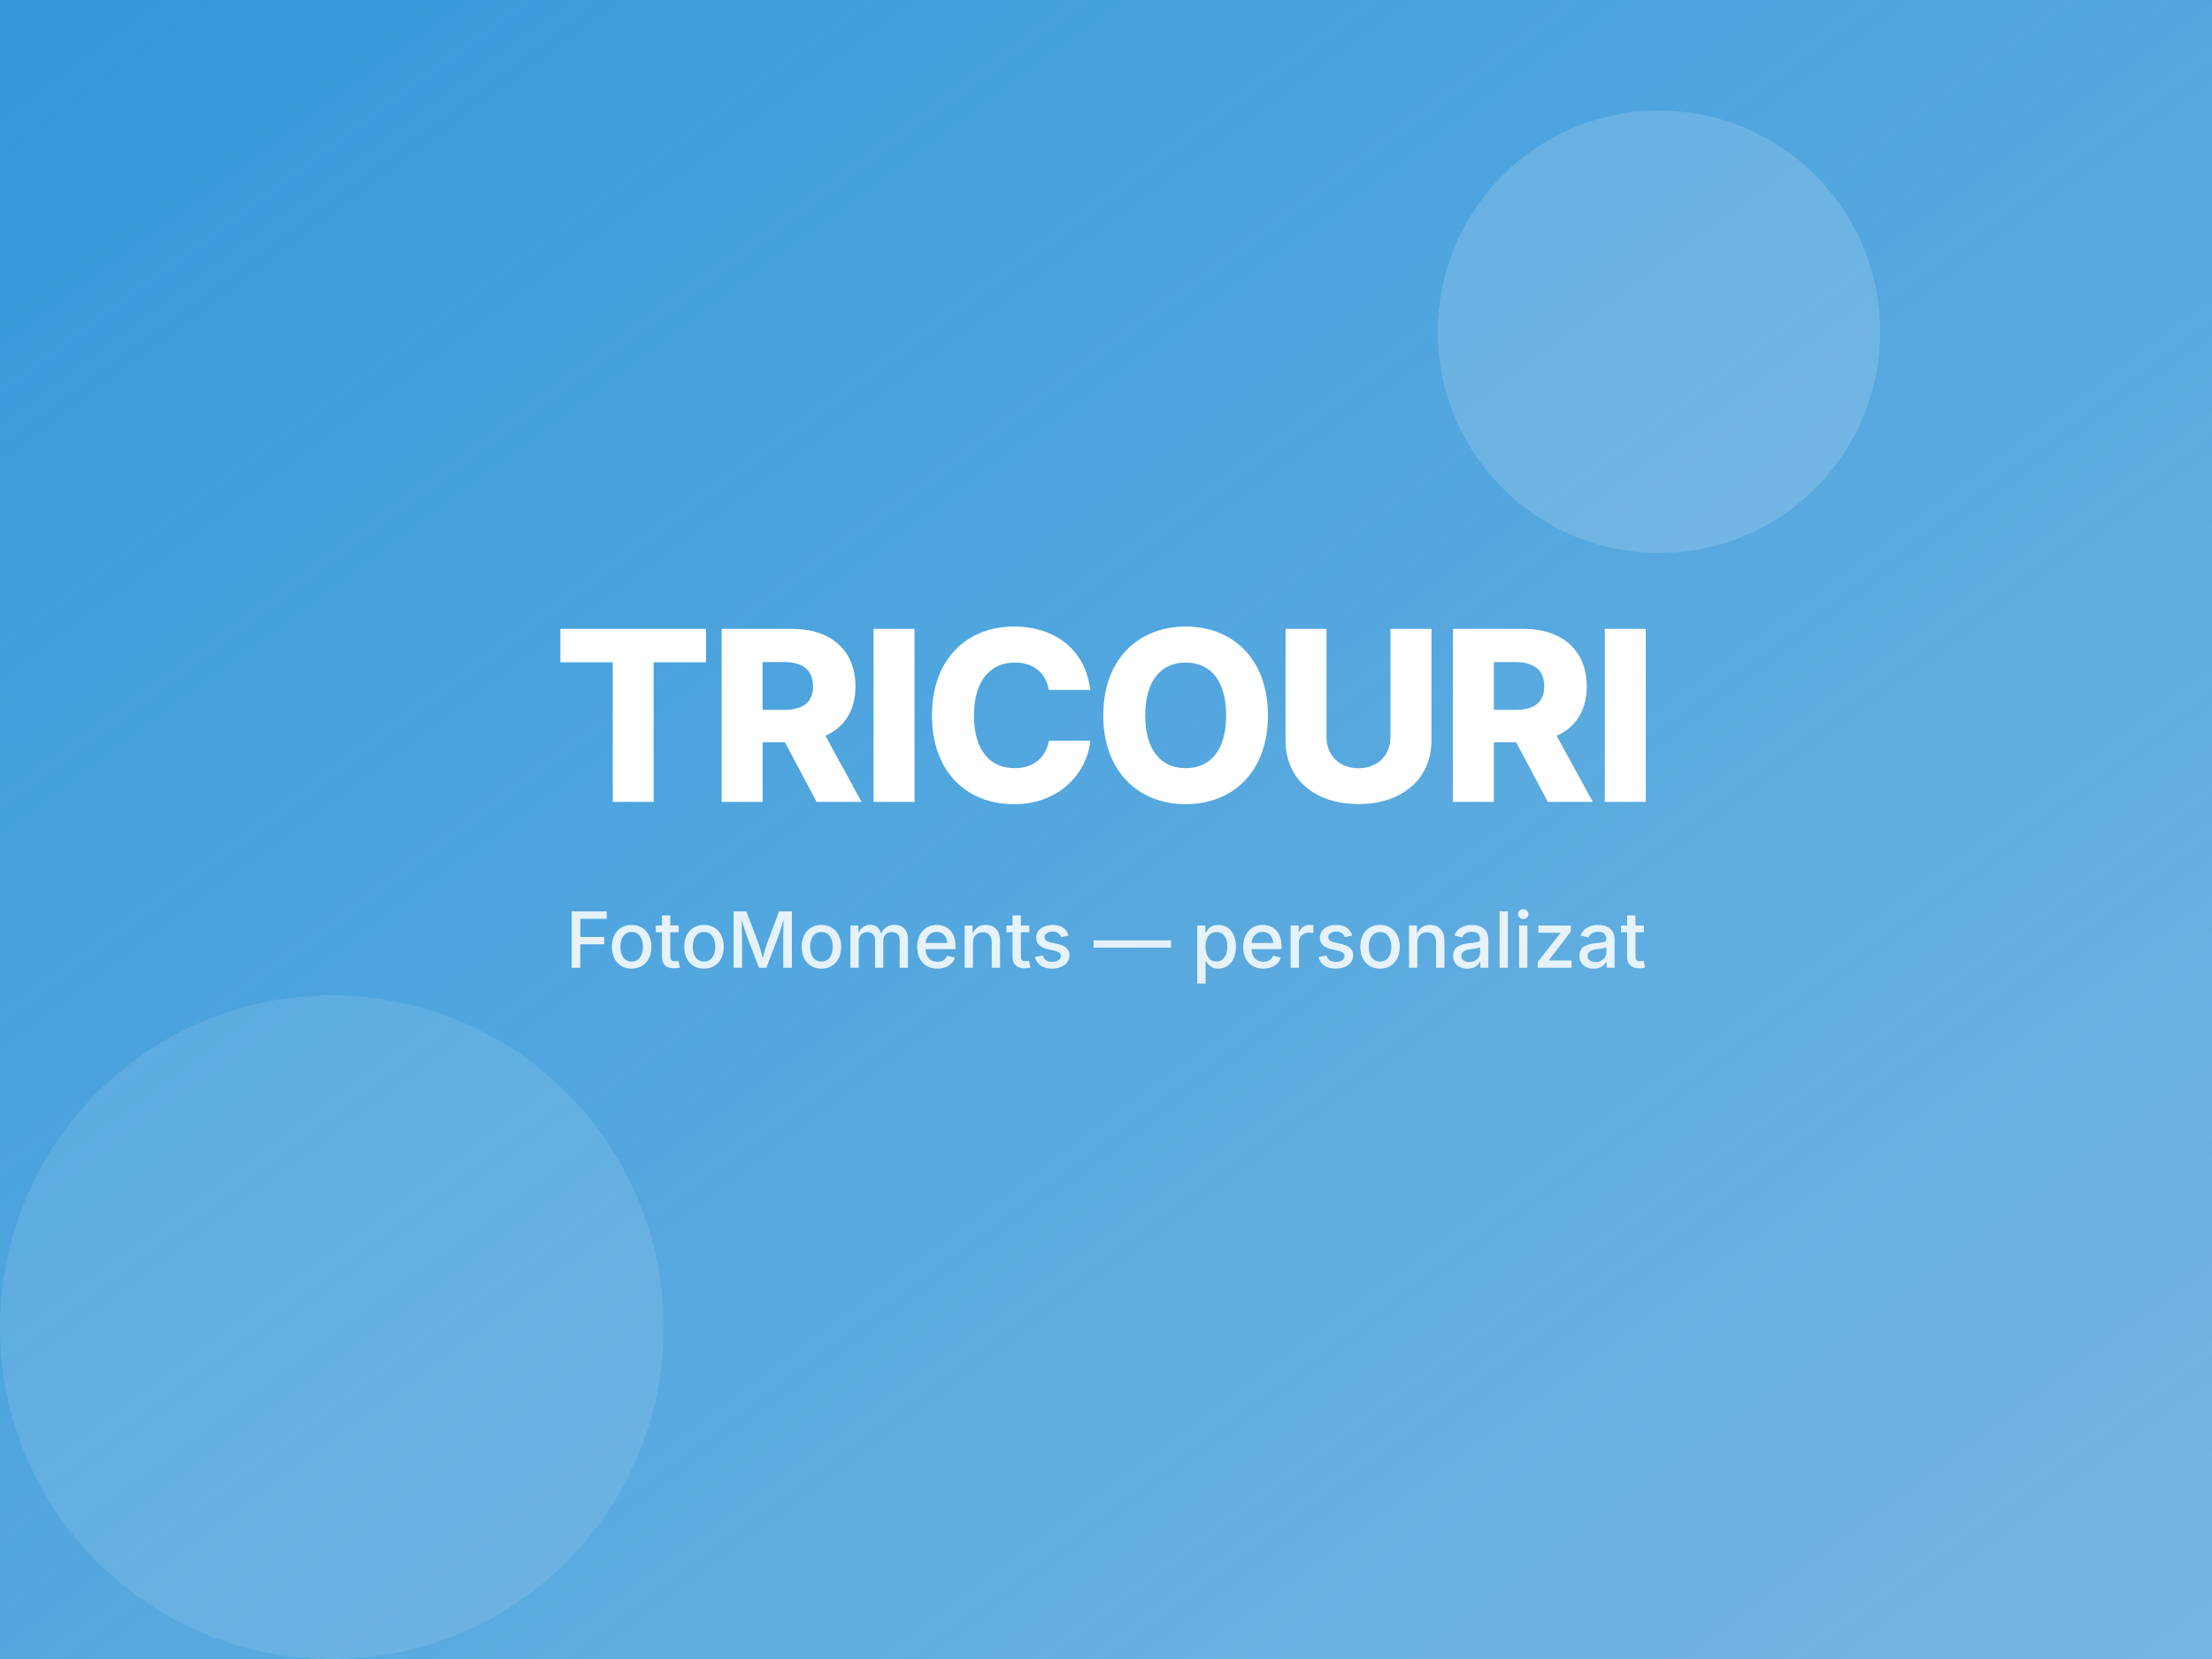
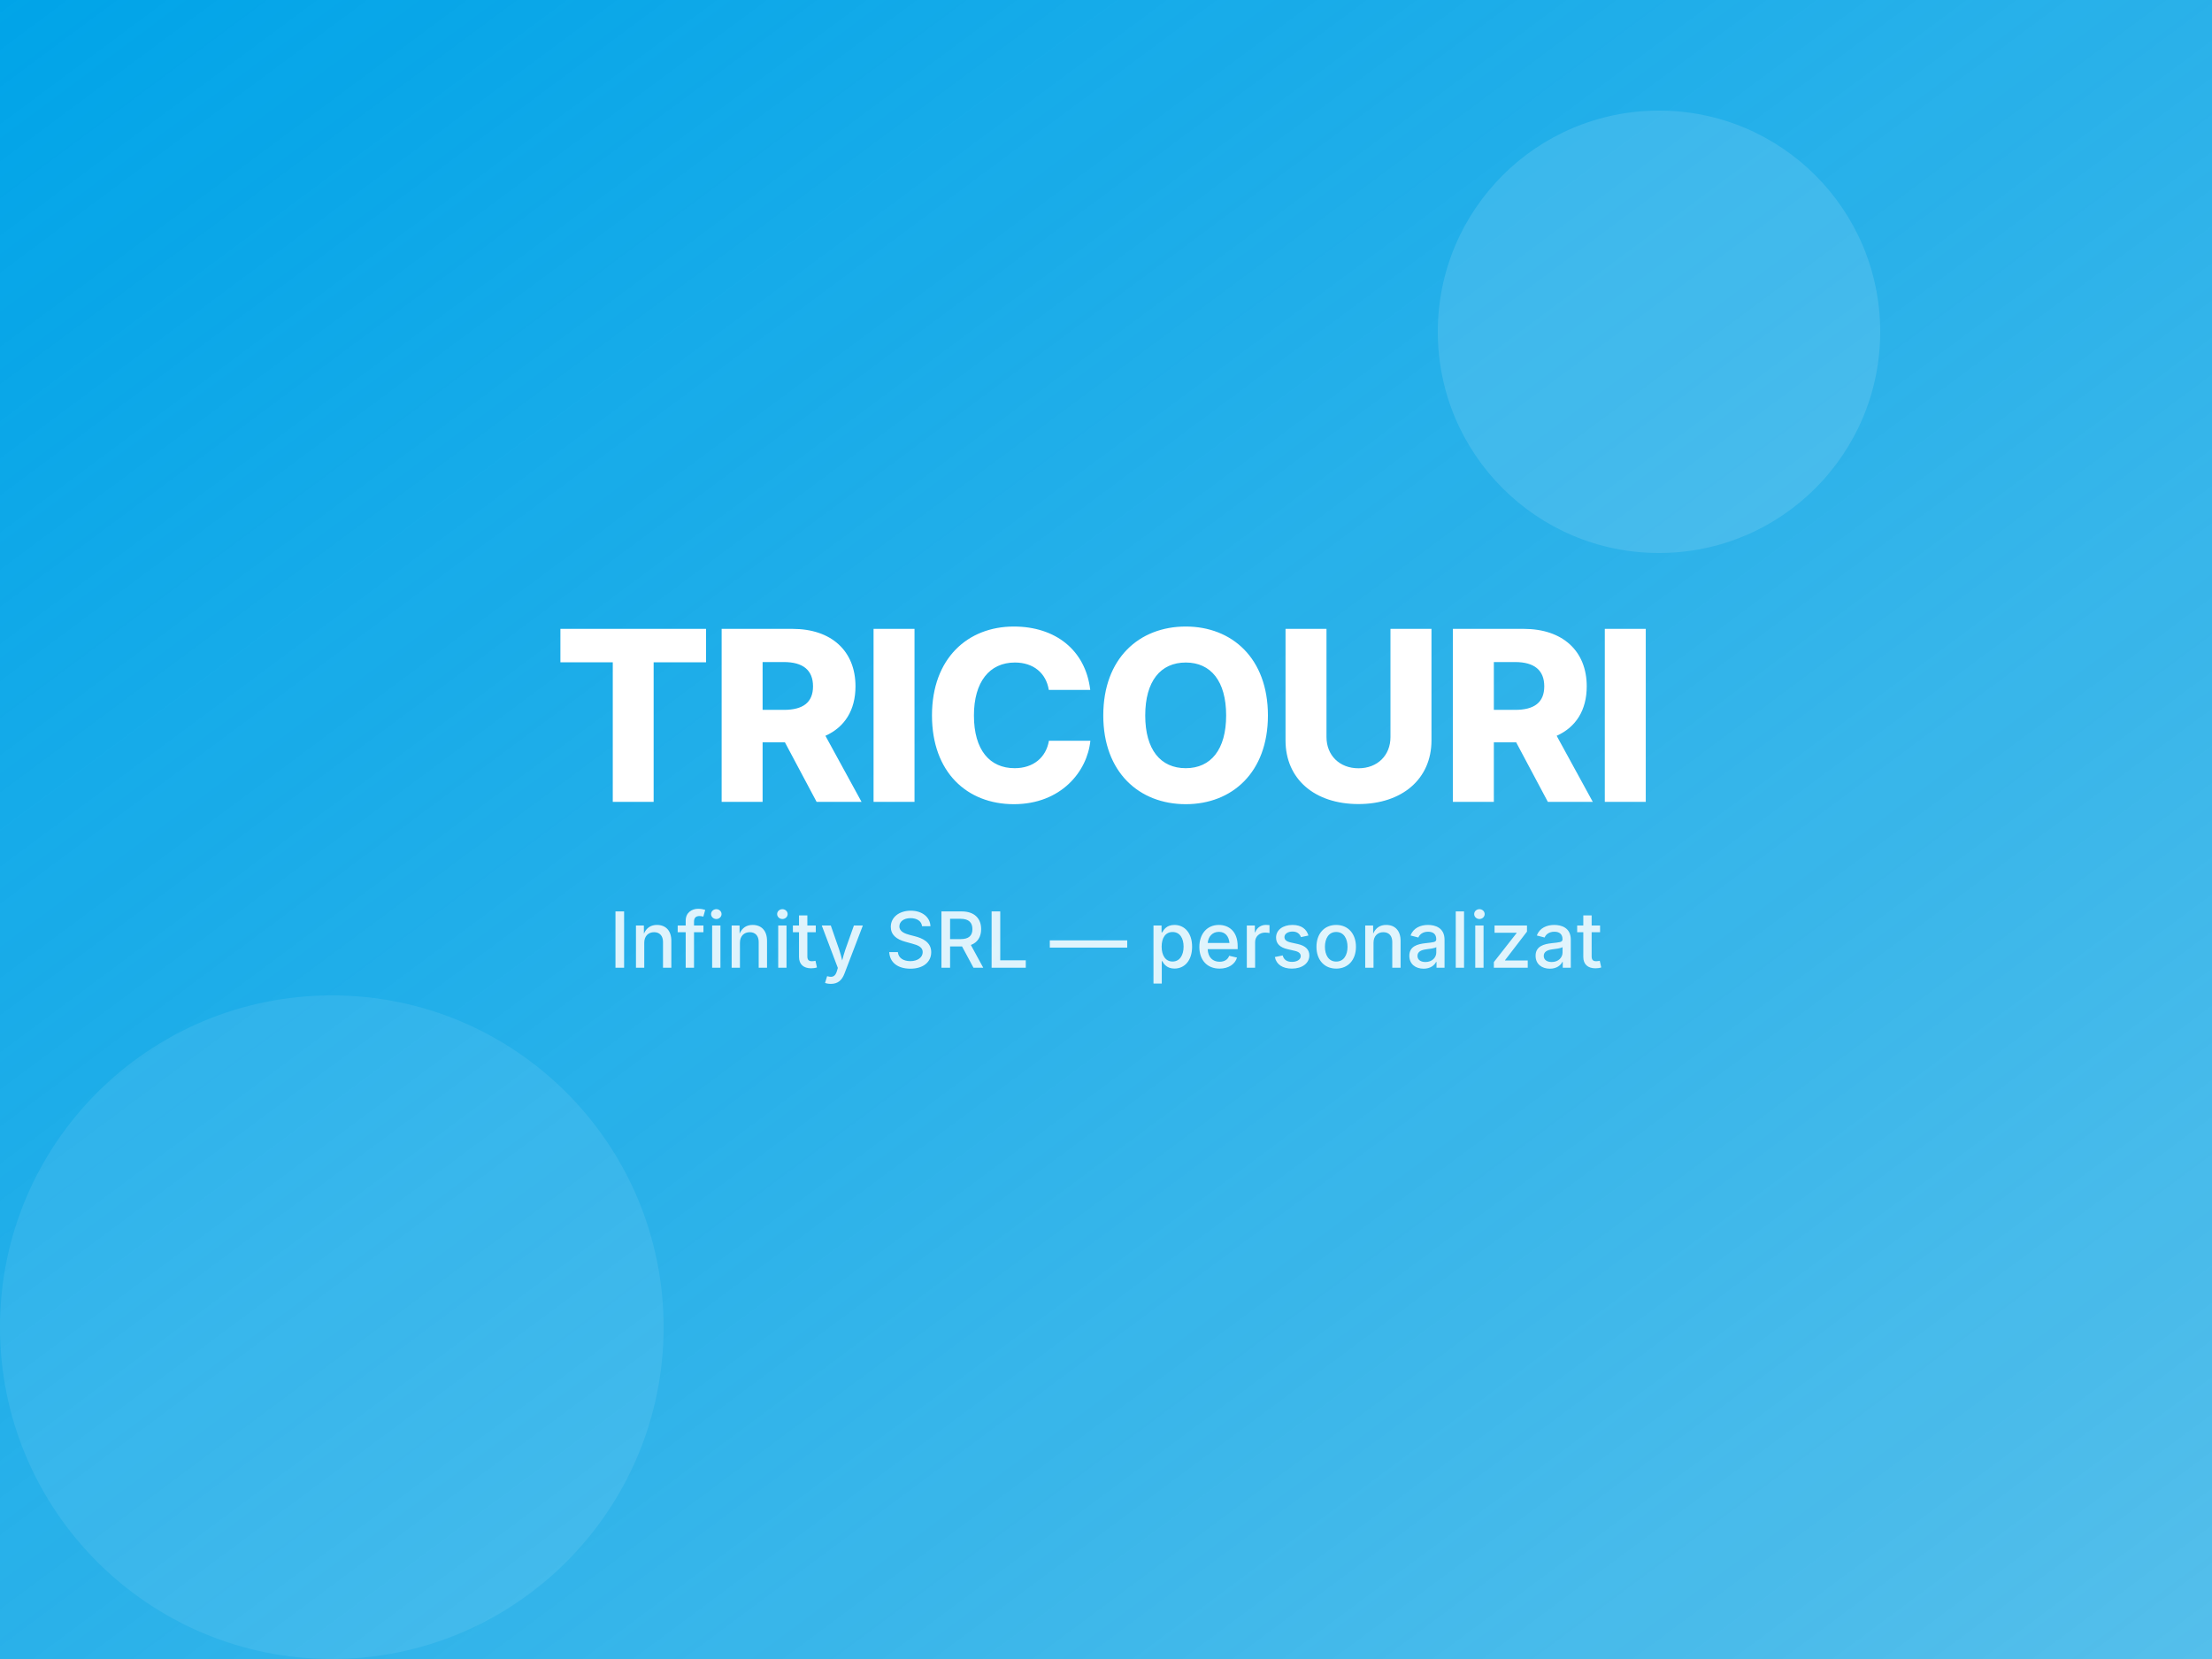
<svg xmlns="http://www.w3.org/2000/svg" viewBox="0 0 800 600" width="800" height="600">
  <defs>
    <linearGradient id="g-tricouri-maiouri" x1="0%" y1="0%" x2="100%" y2="100%">
-       <stop offset="0%" stop-color="#3498db" stop-opacity="1" />
-       <stop offset="100%" stop-color="#3498db" stop-opacity="0.65" />
+       <stop offset="0%" stop-color="#00A4E8" stop-opacity="1" />
+       <stop offset="100%" stop-color="#00A4E8" stop-opacity="0.65" />
    </linearGradient>
  </defs>
  <rect width="800" height="600" fill="url(#g-tricouri-maiouri)" />
-   <circle cx="600" cy="120" r="80" fill="#fff" fill-opacity="0.15" />
-   <circle cx="120" cy="480" r="120" fill="#fff" fill-opacity="0.1" />
+   <circle cx="600" cy="120" r="80" fill="#fff" fill-opacity="0.12" />
+   <circle cx="120" cy="480" r="120" fill="#fff" fill-opacity="0.08" />
  <text x="400" y="290" font-family="Inter, system-ui, sans-serif" font-size="86" font-weight="800" fill="#fff" text-anchor="middle" letter-spacing="-2">TRICOURI</text>
-   <text x="400" y="350" font-family="Inter, system-ui, sans-serif" font-size="28" font-weight="500" fill="#fff" fill-opacity="0.85" text-anchor="middle">FotoMoments — personalizat</text>
+   <text x="400" y="350" font-family="Inter, system-ui, sans-serif" font-size="28" font-weight="500" fill="#fff" fill-opacity="0.85" text-anchor="middle">Infinity SRL — personalizat</text>
</svg>
